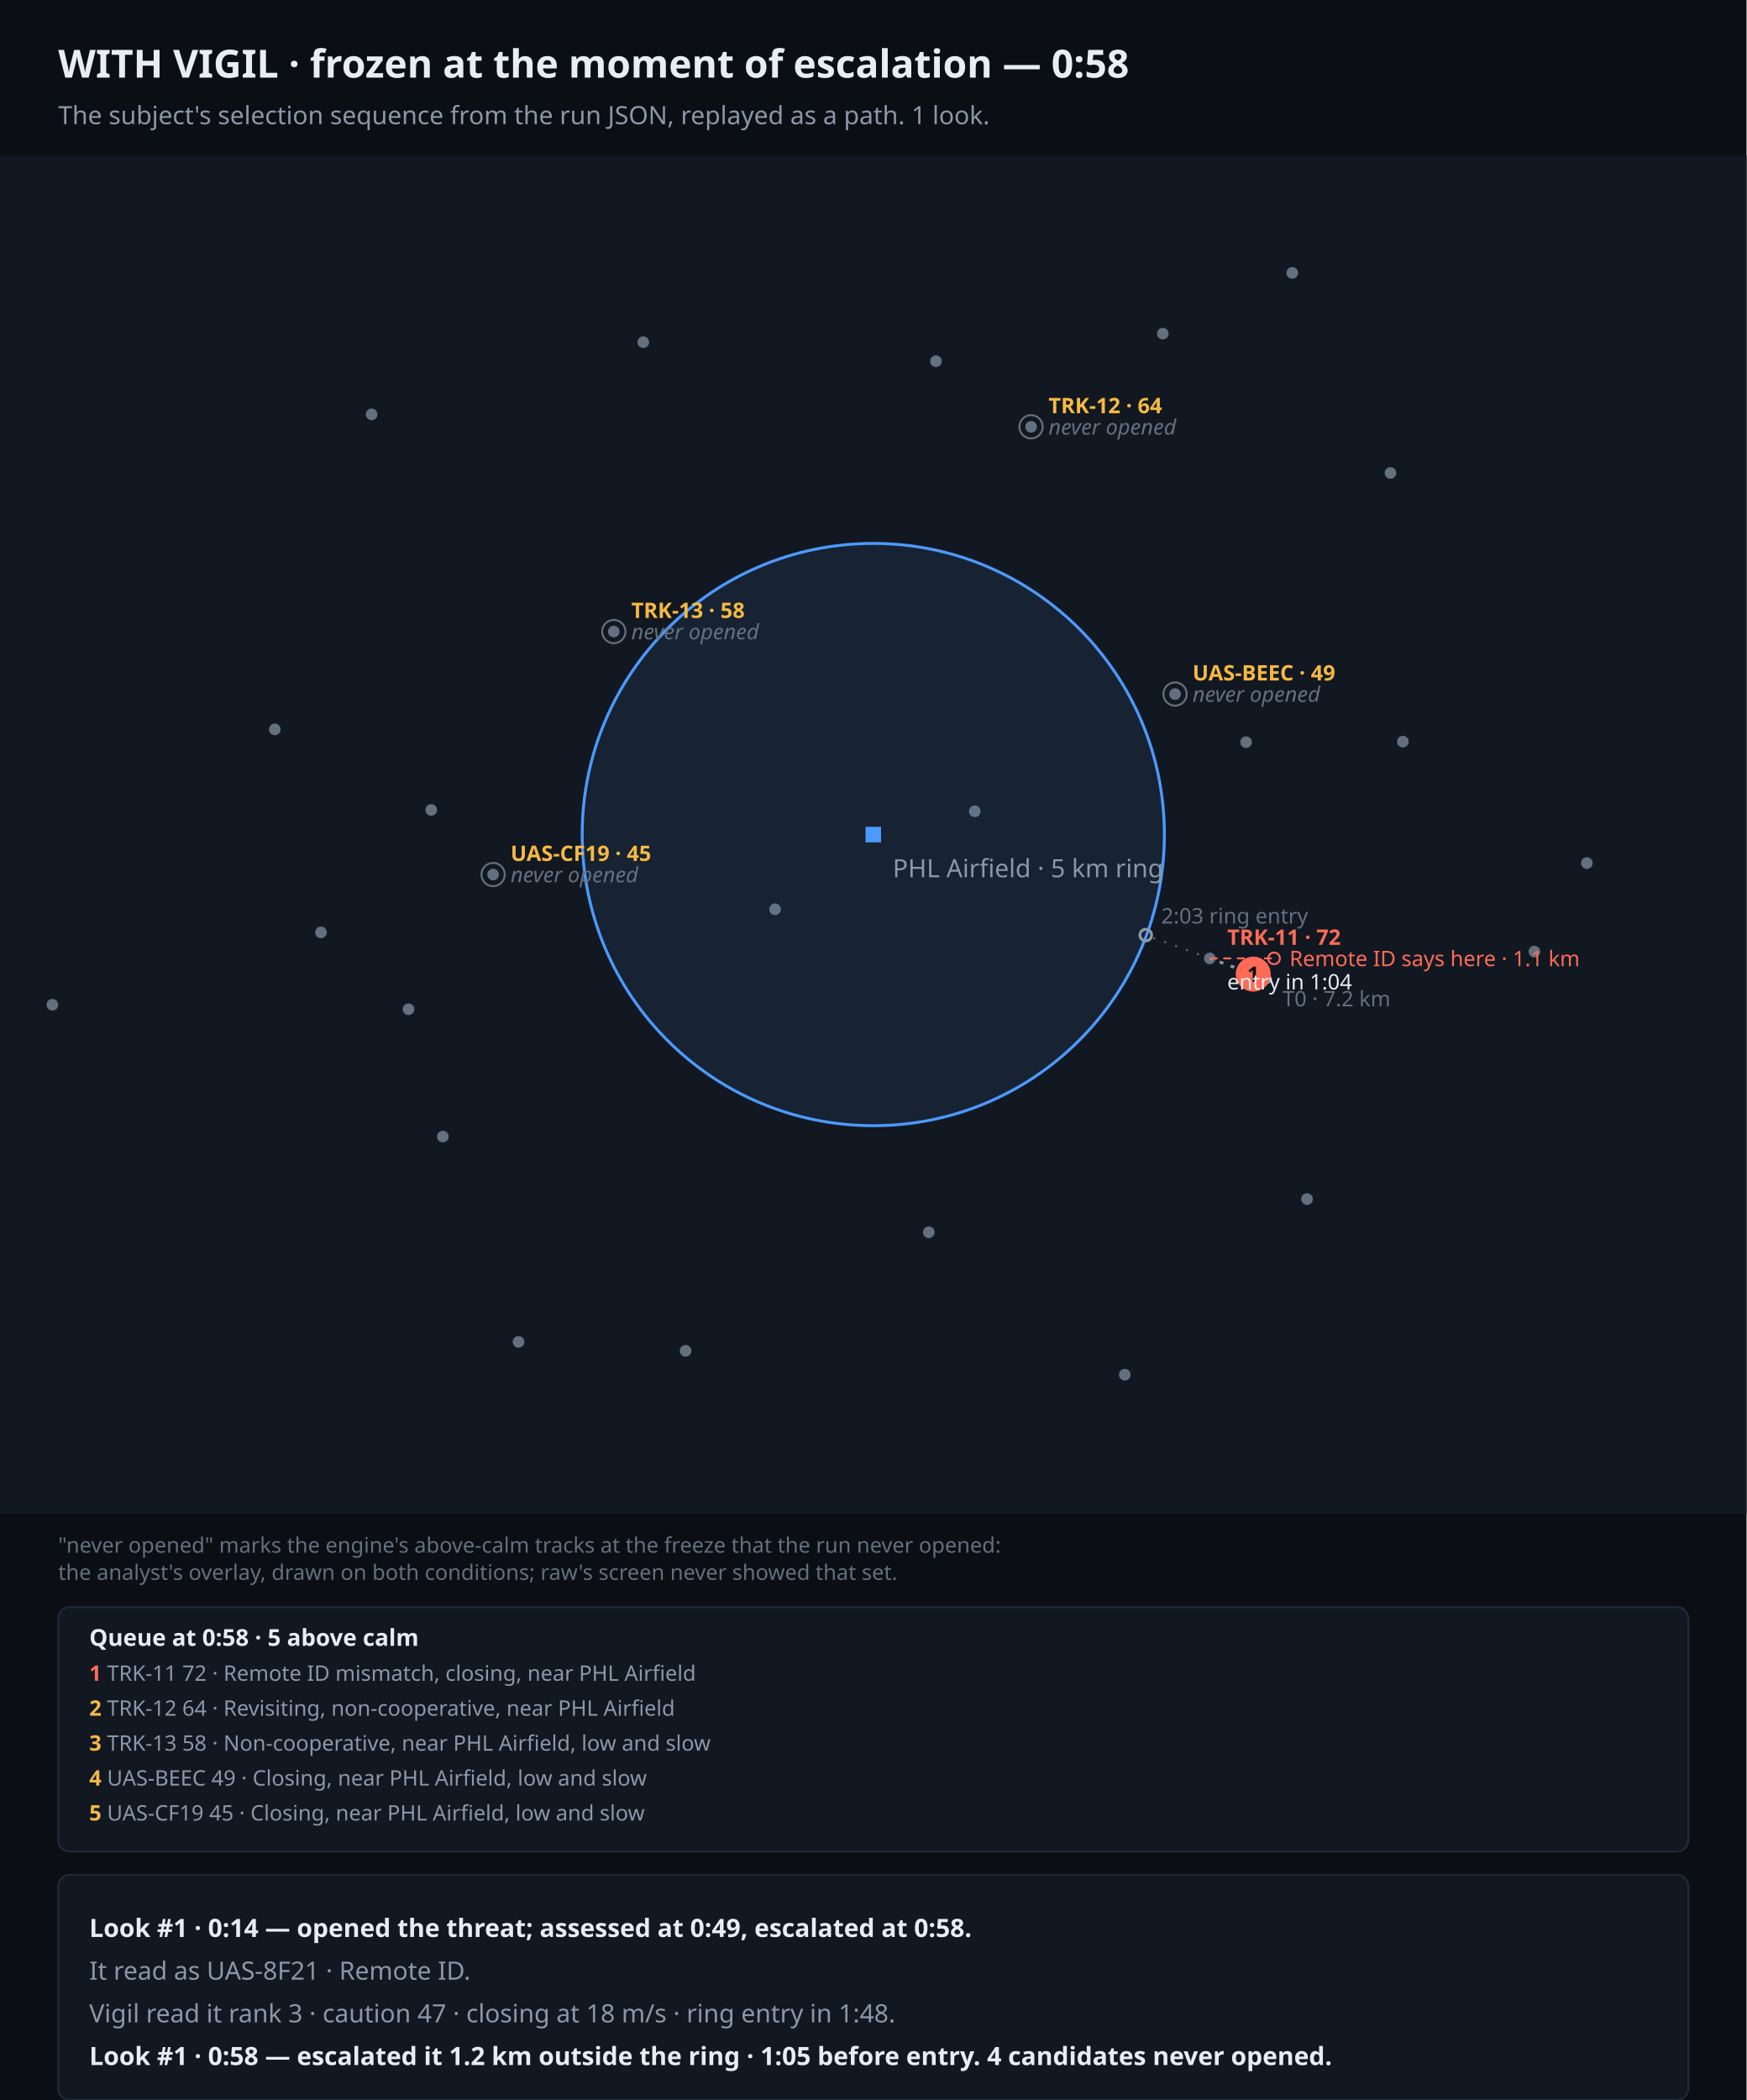
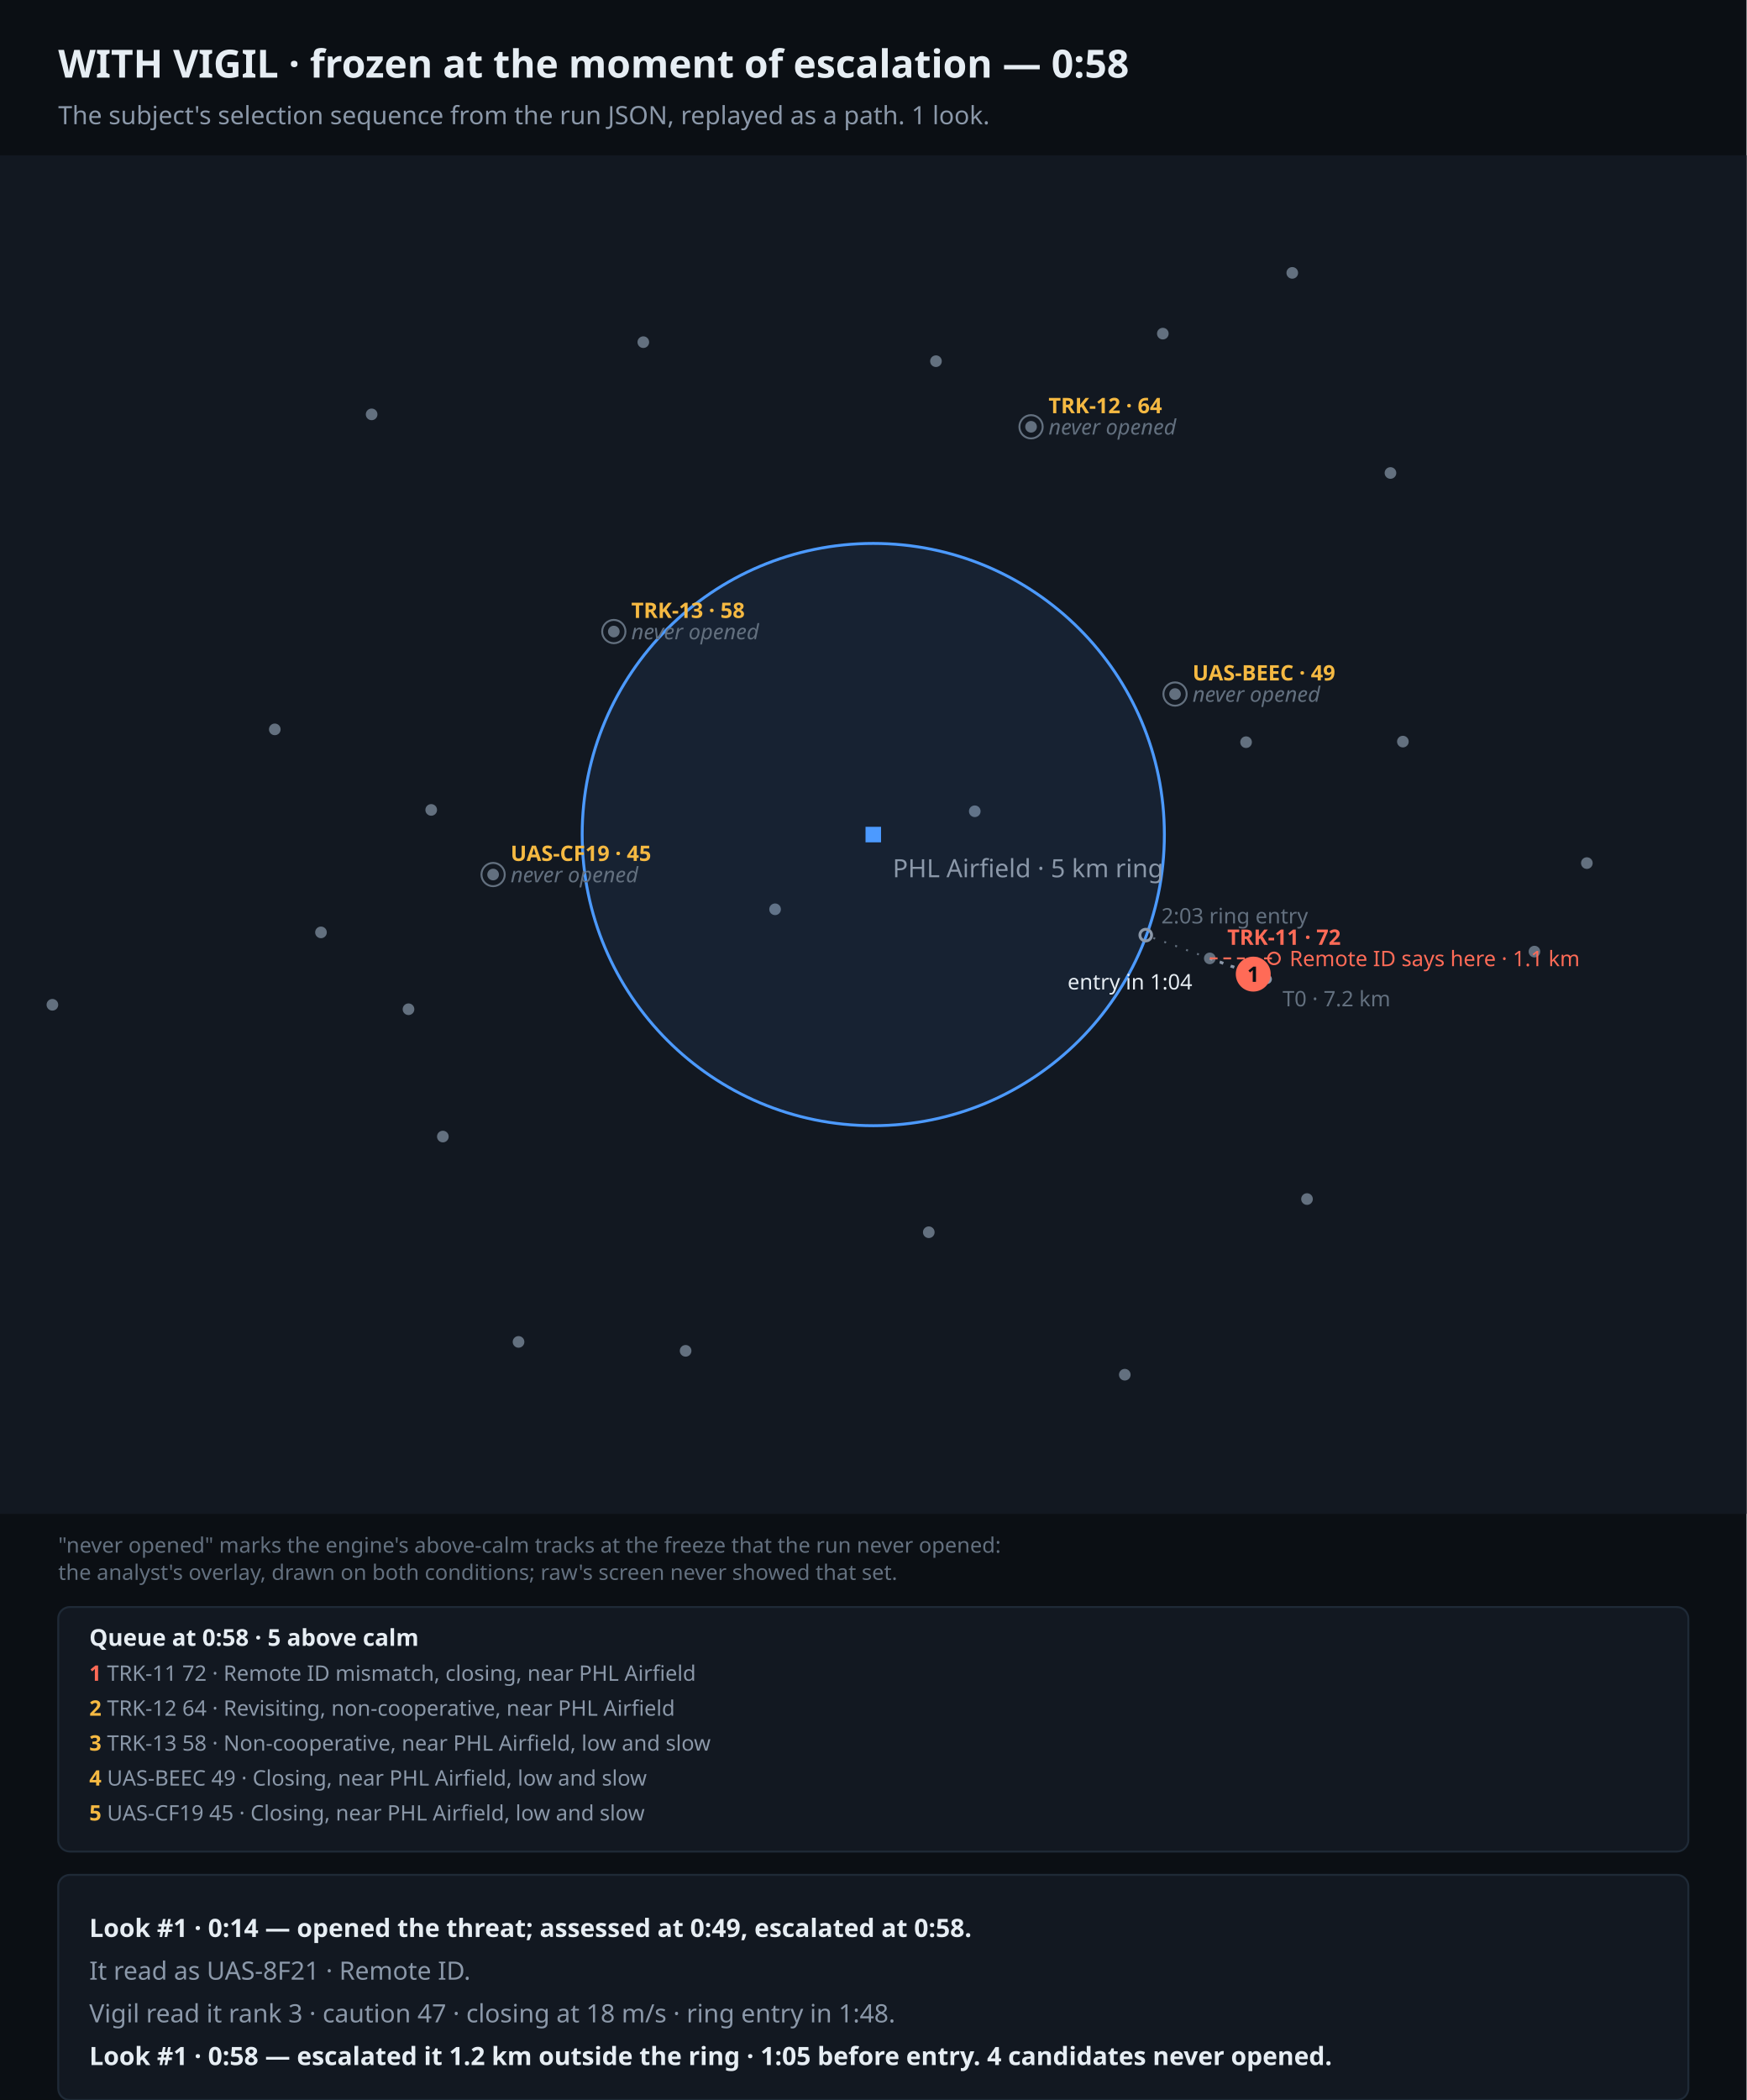
<svg xmlns="http://www.w3.org/2000/svg" width="900" height="1082" viewBox="0 0 900 1082" data-subject="S04" data-scenario="02b" data-mode="vigil" data-run="1">
  <rect width="900" height="1082" fill="#0b0f14" />
  <text x="30" y="40" font-family="system-ui, sans-serif" class="title" font-size="20" font-weight="700" fill="#e6edf3">WITH VIGIL · frozen at the moment of escalation — 0:58</text>
  <text x="30" y="64" font-family="system-ui, sans-serif" class="subtitle" font-size="13" fill="#8b98a9">The subject's selection sequence from the run JSON, replayed as a path. 1 look.</text>
  <defs>
    <clipPath id="panel">
      <rect x="0" y="0" width="900" height="700" />
    </clipPath>
  </defs>
  <g class="map" transform="translate(0 80)" clip-path="url(#panel)">
    <rect width="900" height="700" fill="#121821" />
    <circle class="track" data-id="adsb-a33716" cx="502.3" cy="338" r="3" fill="#63707f" />
    <circle class="track" data-id="adsb-a3b796" cx="210.5" cy="440" r="3" fill="#63707f" />
    <circle class="track" data-id="adsb-a43667" cx="399.4" cy="388.5" r="3" fill="#63707f" />
    <circle class="track" data-id="adsb-a7c7f2" cx="817.7" cy="364.7" r="3" fill="#63707f" />
    <circle class="track" data-id="adsb-a8021b" cx="642.1" cy="302.4" r="3" fill="#63707f" />
    <circle class="track" data-id="adsb-aa08fb" cx="665.9" cy="60.6" r="3" fill="#63707f" />
    <circle class="track" data-id="inject-11" cx="623.4" cy="413.8" r="3" fill="#63707f" />
    <circle class="track" data-id="inject-12" cx="531.3" cy="139.9" r="3" fill="#63707f" />
    <circle class="track" data-id="inject-13" cx="316.3" cy="245.4" r="3" fill="#63707f" />
    <circle class="track" data-id="inject-15" cx="27" cy="437.7" r="3" fill="#63707f" />
    <circle class="track" data-id="inject-17" cx="605.5" cy="277.6" r="3" fill="#63707f" />
    <circle class="track" data-id="inject-20" cx="228.2" cy="505.6" r="3" fill="#63707f" />
    <circle class="track" data-id="inject-21" cx="165.4" cy="400.4" r="3" fill="#63707f" />
    <circle class="track" data-id="inject-22" cx="141.6" cy="295.8" r="3" fill="#63707f" />
    <circle class="track" data-id="inject-23" cx="191.5" cy="133.5" r="3" fill="#63707f" />
    <circle class="track" data-id="inject-24" cx="331.5" cy="96.3" r="3" fill="#63707f" />
    <circle class="track" data-id="inject-26" cx="599.2" cy="91.9" r="3" fill="#63707f" />
    <circle class="track" data-id="inject-27" cx="716.5" cy="163.7" r="3" fill="#63707f" />
    <circle class="track" data-id="inject-28" cx="722.9" cy="302.1" r="3" fill="#63707f" />
    <circle class="track" data-id="inject-29" cx="790.7" cy="410.3" r="3" fill="#63707f" />
    <circle class="track" data-id="inject-30" cx="673.5" cy="537.8" r="3" fill="#63707f" />
    <circle class="track" data-id="inject-31" cx="579.6" cy="628.3" r="3" fill="#63707f" />
    <circle class="track" data-id="inject-33" cx="353.3" cy="616" r="3" fill="#63707f" />
    <circle class="track" data-id="inject-34" cx="267.2" cy="611.4" r="3" fill="#63707f" />
    <circle class="track" data-id="inject-35" cx="478.6" cy="554.9" r="3" fill="#63707f" />
    <circle class="track" data-id="inject-37" cx="254.1" cy="370.6" r="3" fill="#63707f" />
    <circle class="track" data-id="inject-38" cx="482.3" cy="106.1" r="3" fill="#63707f" />
    <circle class="track" data-id="inject-40" cx="222.2" cy="337.3" r="3" fill="#63707f" />
    <circle class="ring" cx="450" cy="350" r="150" fill="#4c9aff" fill-opacity="0.08" stroke="#4c9aff" stroke-width="1.5" />
    <rect x="446" y="346" width="8" height="8" fill="#4c9aff" />
    <text x="460" y="372" font-family="system-ui, sans-serif" font-size="13" fill="#8b98a9">PHL Airfield · 5 km ring</text>
    <polyline points="652.9,424.5 652.4,424.3 651.9,424.1 651.4,423.9 650.9,423.8 650.4,423.6 649.8,423.4 649.3,423.2 648.8,423 648.3,422.8 647.8,422.7 647.3,422.5 646.8,422.3 646.3,422.1 645.8,421.9 645.3,421.7 644.8,421.5 644.3,421.4 643.7,421.2 643.2,421 642.7,420.8 642.2,420.6 641.7,420.4 641.2,420.3 640.7,420.1 640.2,419.9 639.7,419.7 639.2,419.5 638.7,419.3 638.2,419.2 637.6,419 637.1,418.8 636.6,418.6 636.1,418.4 635.6,418.2 635.1,418 634.6,417.9 634.1,417.7 633.6,417.5 633.1,417.3 632.6,417.1 632.1,416.9 631.5,416.8 631,416.6 630.5,416.4 630,416.2 629.5,416 629,415.8 628.5,415.7 628,415.5 627.5,415.3 627,415.1 626.5,414.9 626,414.7 625.4,414.6 624.9,414.4 624.4,414.2 623.9,414 623.4,413.8" fill="none" class="trail" stroke="#8b98a9" stroke-width="1.5" stroke-dasharray="2 4" />
    <polyline points="623.4,413.8 622.9,413.6 622.4,413.4 621.9,413.3 621.4,413.1 620.9,412.9 620.4,412.7 619.9,412.5 619.3,412.3 618.8,412.1 618.3,411.9 617.8,411.8 617.3,411.6 616.8,411.4 616.3,411.2 615.8,411 615.3,410.8 614.8,410.7 614.3,410.5 613.8,410.3 613.2,410.1 612.7,409.9 612.2,409.7 611.7,409.6 611.2,409.4 610.7,409.2 610.2,409 609.7,408.8 609.2,408.6 608.7,408.4 608.2,408.3 607.7,408.1 607.1,407.9 606.6,407.7 606.1,407.5 605.6,407.3 605.1,407.2 604.6,407 604.1,406.8 603.6,406.6 603.1,406.4 602.6,406.2 602.1,406.1 601.6,405.9 601,405.7 600.5,405.5 600,405.3 599.5,405.1 599,405 598.5,404.8 598,404.6 597.5,404.4 597,404.2 596.5,404 596,403.8 595.5,403.7 594.9,403.5 594.4,403.3 593.9,403.1 593.4,402.9 592.9,402.7 592.4,402.6 591.9,402.4 591.4,402.2 590.9,402 590.4,401.8" fill="none" class="trail-ahead" stroke="#63707f" stroke-width="1" stroke-dasharray="1 5" />
    <circle class="trail-first" cx="652.9" cy="424.5" r="2.5" fill="#8b98a9" />
    <text x="660.9" y="438.5" font-family="system-ui, sans-serif" font-size="11" fill="#63707f">T0 · 7.2 km</text>
    <circle class="entry" cx="590.4" cy="401.8" r="3" fill="none" stroke="#8b98a9" stroke-width="1.5" />
    <text x="598.4" y="395.8" font-family="system-ui, sans-serif" font-size="11" fill="#63707f">2:03 ring entry</text>
    <circle class="never-opened" data-id="inject-12" cx="531.3" cy="139.9" r="6" fill="none" stroke="#63707f" stroke-width="1" />
    <text x="540.3" y="143.9" font-family="system-ui, sans-serif" font-size="11" font-style="italic" fill="#63707f">never opened</text>
    <circle class="never-opened" data-id="inject-13" cx="316.3" cy="245.4" r="6" fill="none" stroke="#63707f" stroke-width="1" />
    <text x="325.3" y="249.4" font-family="system-ui, sans-serif" font-size="11" font-style="italic" fill="#63707f">never opened</text>
    <circle class="never-opened" data-id="inject-17" cx="605.5" cy="277.6" r="6" fill="none" stroke="#63707f" stroke-width="1" />
    <text x="614.5" y="281.6" font-family="system-ui, sans-serif" font-size="11" font-style="italic" fill="#63707f">never opened</text>
    <circle class="never-opened" data-id="inject-37" cx="254.1" cy="370.6" r="6" fill="none" stroke="#63707f" stroke-width="1" />
    <text x="263.1" y="374.6" font-family="system-ui, sans-serif" font-size="11" font-style="italic" fill="#63707f">never opened</text>
    <circle class="hop" data-k="1" data-id="inject-11" data-t="14" cx="645.8" cy="421.9" r="9" fill="#ff6b57" />
    <text x="645.8" y="425.9" font-family="system-ui, sans-serif" font-size="11" font-weight="700" text-anchor="middle" fill="#0b0f14">1</text>
    <text x="632.4" y="406.8" font-family="system-ui, sans-serif" class="vigil-label" data-id="inject-11" font-size="11" font-weight="600" fill="#ff6b57">TRK-11 · 72</text>
    <text x="540.3" y="132.9" font-family="system-ui, sans-serif" class="vigil-label" data-id="inject-12" font-size="11" font-weight="600" fill="#f5b942">TRK-12 · 64</text>
    <text x="325.3" y="238.4" font-family="system-ui, sans-serif" class="vigil-label" data-id="inject-13" font-size="11" font-weight="600" fill="#f5b942">TRK-13 · 58</text>
    <text x="614.5" y="270.6" font-family="system-ui, sans-serif" class="vigil-label" data-id="inject-17" font-size="11" font-weight="600" fill="#f5b942">UAS-BEEC · 49</text>
    <text x="263.1" y="363.6" font-family="system-ui, sans-serif" class="vigil-label" data-id="inject-37" font-size="11" font-weight="600" fill="#f5b942">UAS-CF19 · 45</text>
    <line class="vigil-mismatch" data-id="inject-11" x1="623.4" y1="413.8" x2="656.5" y2="413.8" stroke="#ff6b57" stroke-width="1" stroke-dasharray="4 3" />
    <circle class="vigil-broadcast" data-id="inject-11" cx="656.5" cy="413.8" r="3" fill="none" stroke="#ff6b57" stroke-width="1" />
    <text x="664.5" y="417.8" font-family="system-ui, sans-serif" class="vigil-mismatch-label" font-size="11" fill="#ff6b57">Remote ID says here · 1.1 km</text>
-     <text x="632.4" y="429.8" font-family="system-ui, sans-serif" class="vigil-entry" data-id="inject-11" font-size="11" fill="#e6edf3">entry in 1:04</text>
+     <text x="614.4" y="429.8" font-family="system-ui, sans-serif" class="vigil-entry" data-id="inject-11" font-size="11" text-anchor="end" fill="#e6edf3">entry in 1:04</text>
  </g>
  <text x="30" y="800" font-family="system-ui, sans-serif" class="footnote" font-size="11" fill="#63707f">"never opened" marks the engine's above-calm tracks at the freeze that the run never opened:</text>
  <text x="30" y="814" font-family="system-ui, sans-serif" class="footnote" font-size="11" fill="#63707f">the analyst's overlay, drawn on both conditions; raw's screen never showed that set.</text>
  <rect class="vigil-queue" x="30" y="828" width="840" height="126" rx="6" fill="#121821" stroke="#1f2a37" />
  <text x="46" y="848" font-family="system-ui, sans-serif" class="vigil-queue-title" font-size="12" font-weight="700" fill="#e6edf3">Queue at 0:58 · 5 above calm</text>
  <text x="46" y="866" font-family="system-ui, sans-serif" class="vigil-queue-line" data-id="inject-11" font-size="11" fill="#8b98a9">
    <tspan font-weight="700" fill="#ff6b57">1</tspan> TRK-11 72 · Remote ID mismatch, closing, near PHL Airfield</text>
  <text x="46" y="884" font-family="system-ui, sans-serif" class="vigil-queue-line" data-id="inject-12" font-size="11" fill="#8b98a9">
    <tspan font-weight="700" fill="#f5b942">2</tspan> TRK-12 64 · Revisiting, non-cooperative, near PHL Airfield</text>
  <text x="46" y="902" font-family="system-ui, sans-serif" class="vigil-queue-line" data-id="inject-13" font-size="11" fill="#8b98a9">
    <tspan font-weight="700" fill="#f5b942">3</tspan> TRK-13 58 · Non-cooperative, near PHL Airfield, low and slow</text>
  <text x="46" y="920" font-family="system-ui, sans-serif" class="vigil-queue-line" data-id="inject-17" font-size="11" fill="#8b98a9">
    <tspan font-weight="700" fill="#f5b942">4</tspan> UAS-BEEC 49 · Closing, near PHL Airfield, low and slow</text>
  <text x="46" y="938" font-family="system-ui, sans-serif" class="vigil-queue-line" data-id="inject-37" font-size="11" fill="#8b98a9">
    <tspan font-weight="700" fill="#f5b942">5</tspan> UAS-CF19 45 · Closing, near PHL Airfield, low and slow</text>
  <rect x="30" y="966" width="840" height="116" rx="6" fill="#121821" stroke="#1f2a37" />
  <text x="46" y="998" font-family="system-ui, sans-serif" class="caption" font-size="13" font-weight="600" fill="#e6edf3">Look #1 · 0:14 — opened the threat; assessed at 0:49, escalated at 0:58.</text>
  <text x="46" y="1020" font-family="system-ui, sans-serif" class="caption" font-size="13" fill="#8b98a9">It read as UAS-8F21 · Remote ID.</text>
  <text x="46" y="1042" font-family="system-ui, sans-serif" class="caption" font-size="13" fill="#8b98a9">Vigil read it rank 3 · caution 47 · closing at 18 m/s · ring entry in 1:48.</text>
  <text x="46" y="1064" font-family="system-ui, sans-serif" class="caption" font-size="13" font-weight="600" fill="#e6edf3">Look #1 · 0:58 — escalated it 1.2 km outside the ring · 1:05 before entry. 4 candidates never opened.</text>
</svg>
